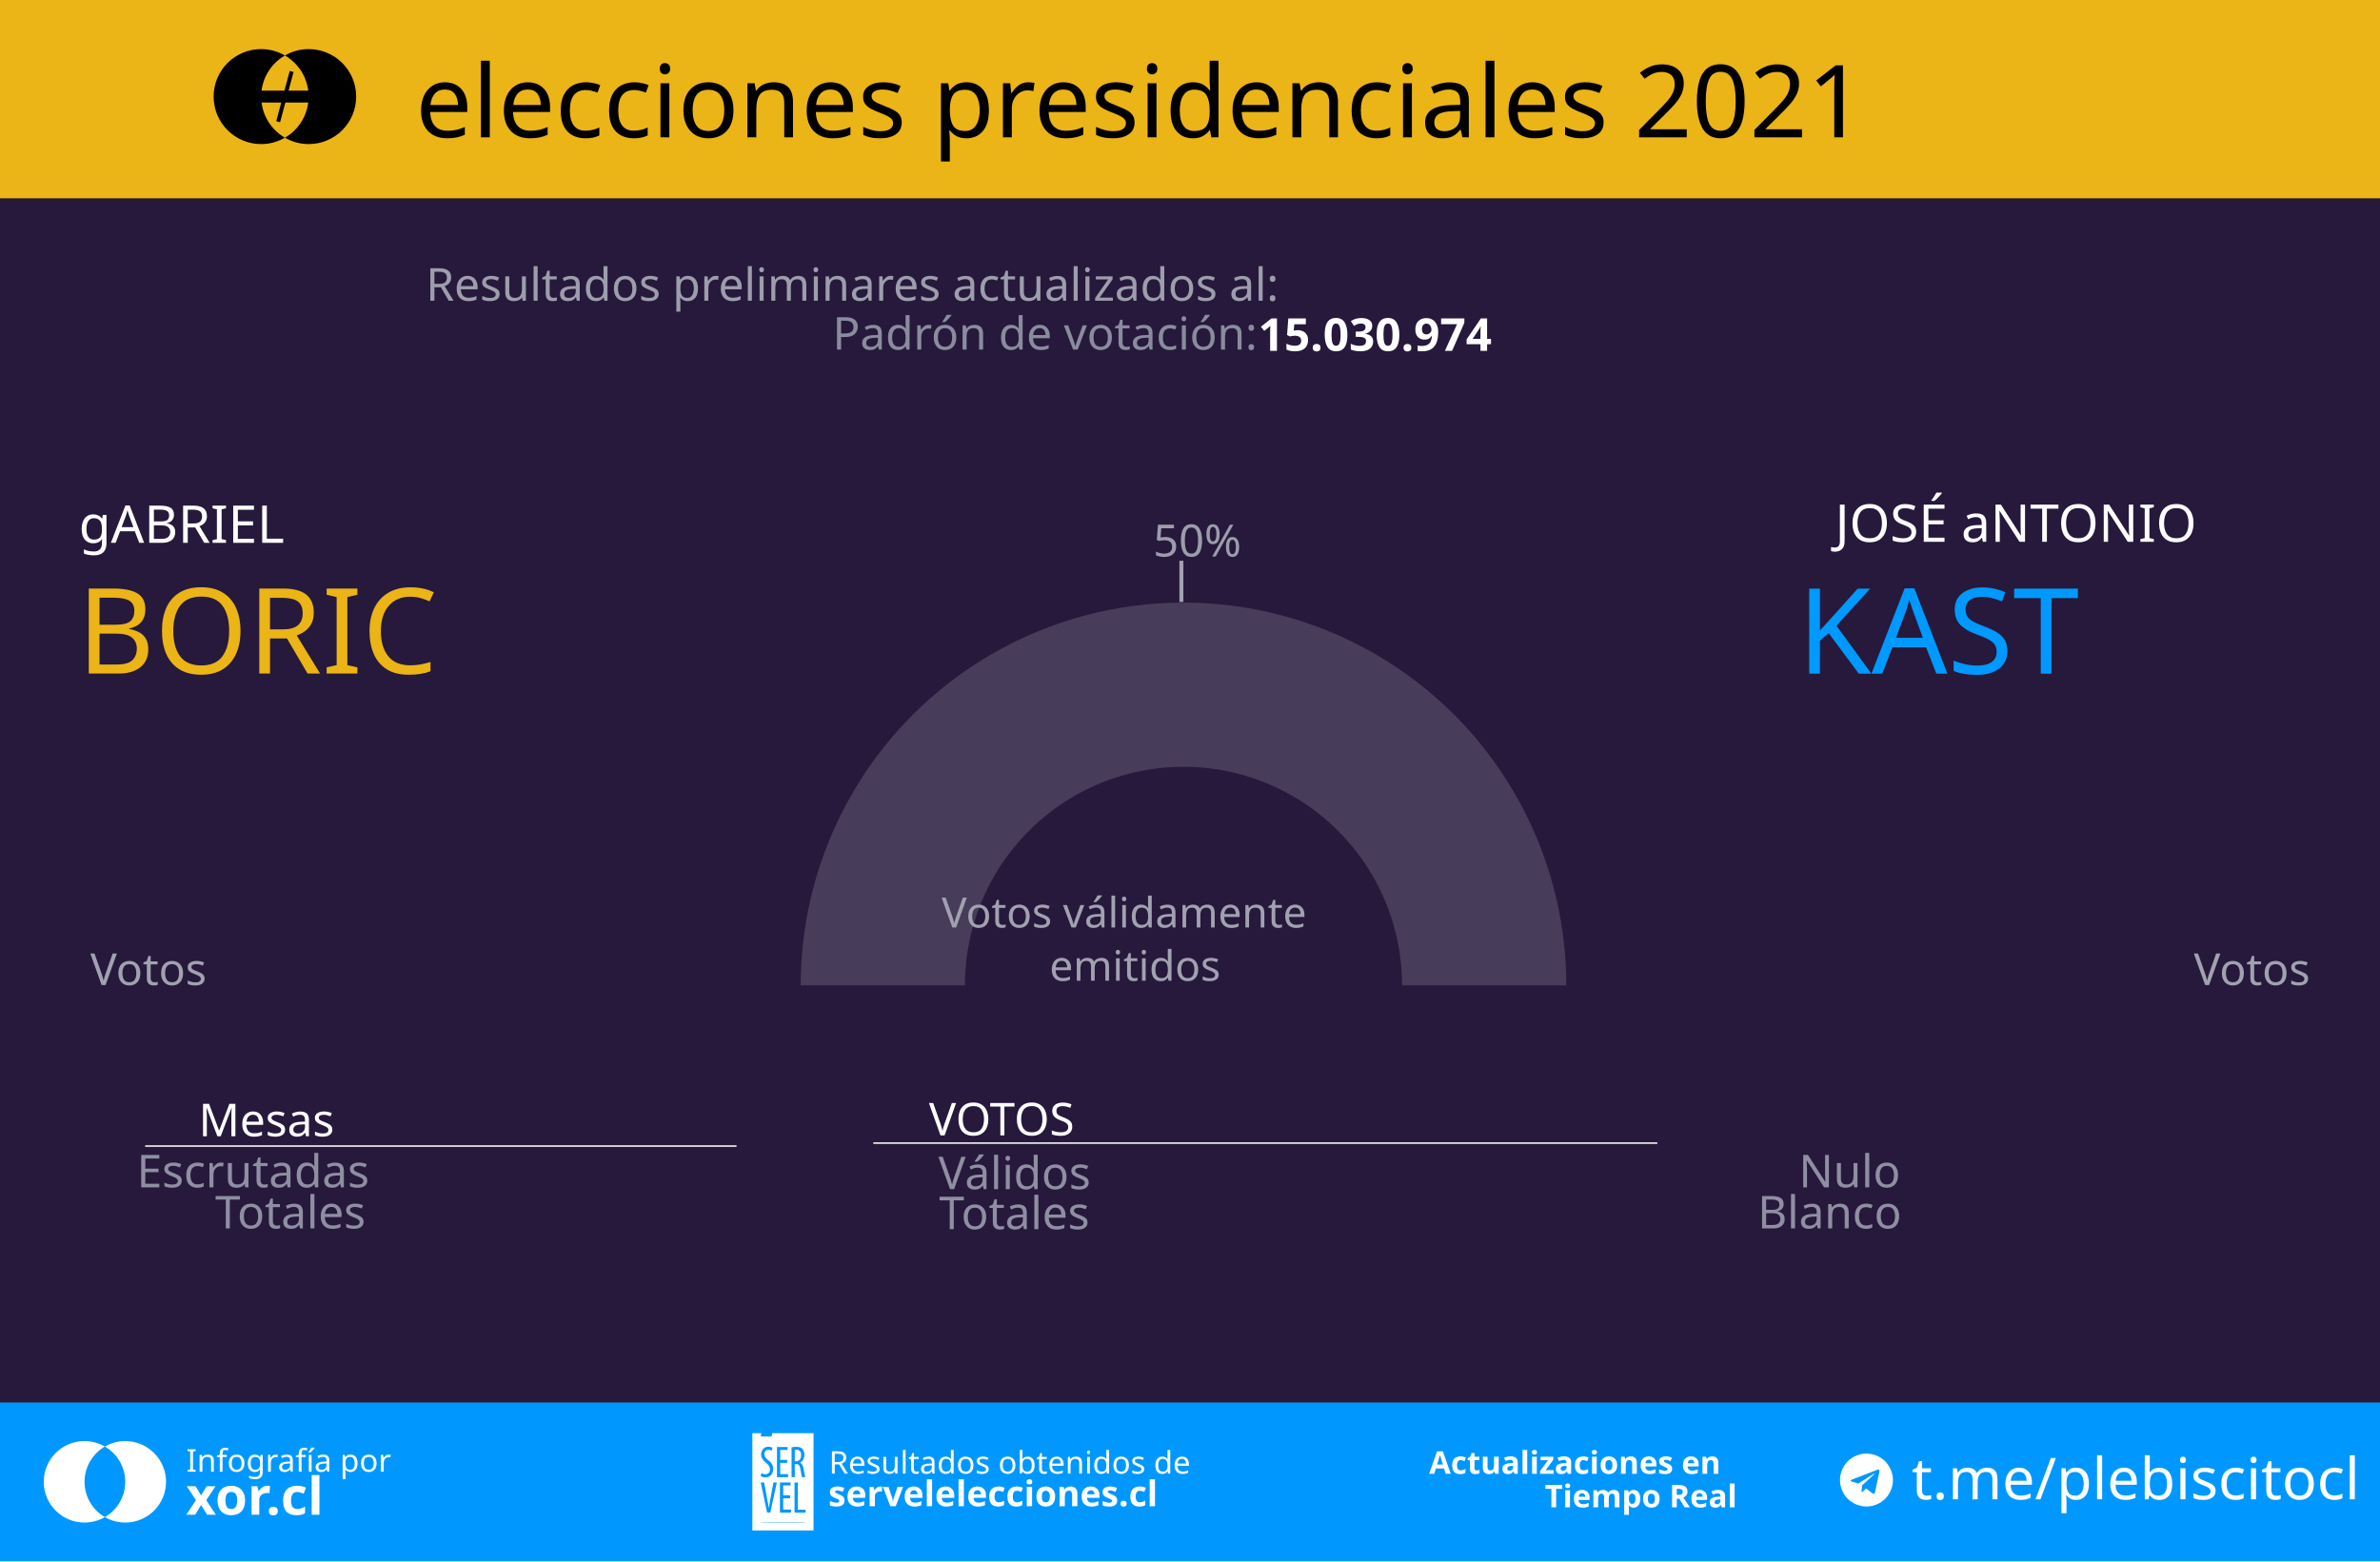
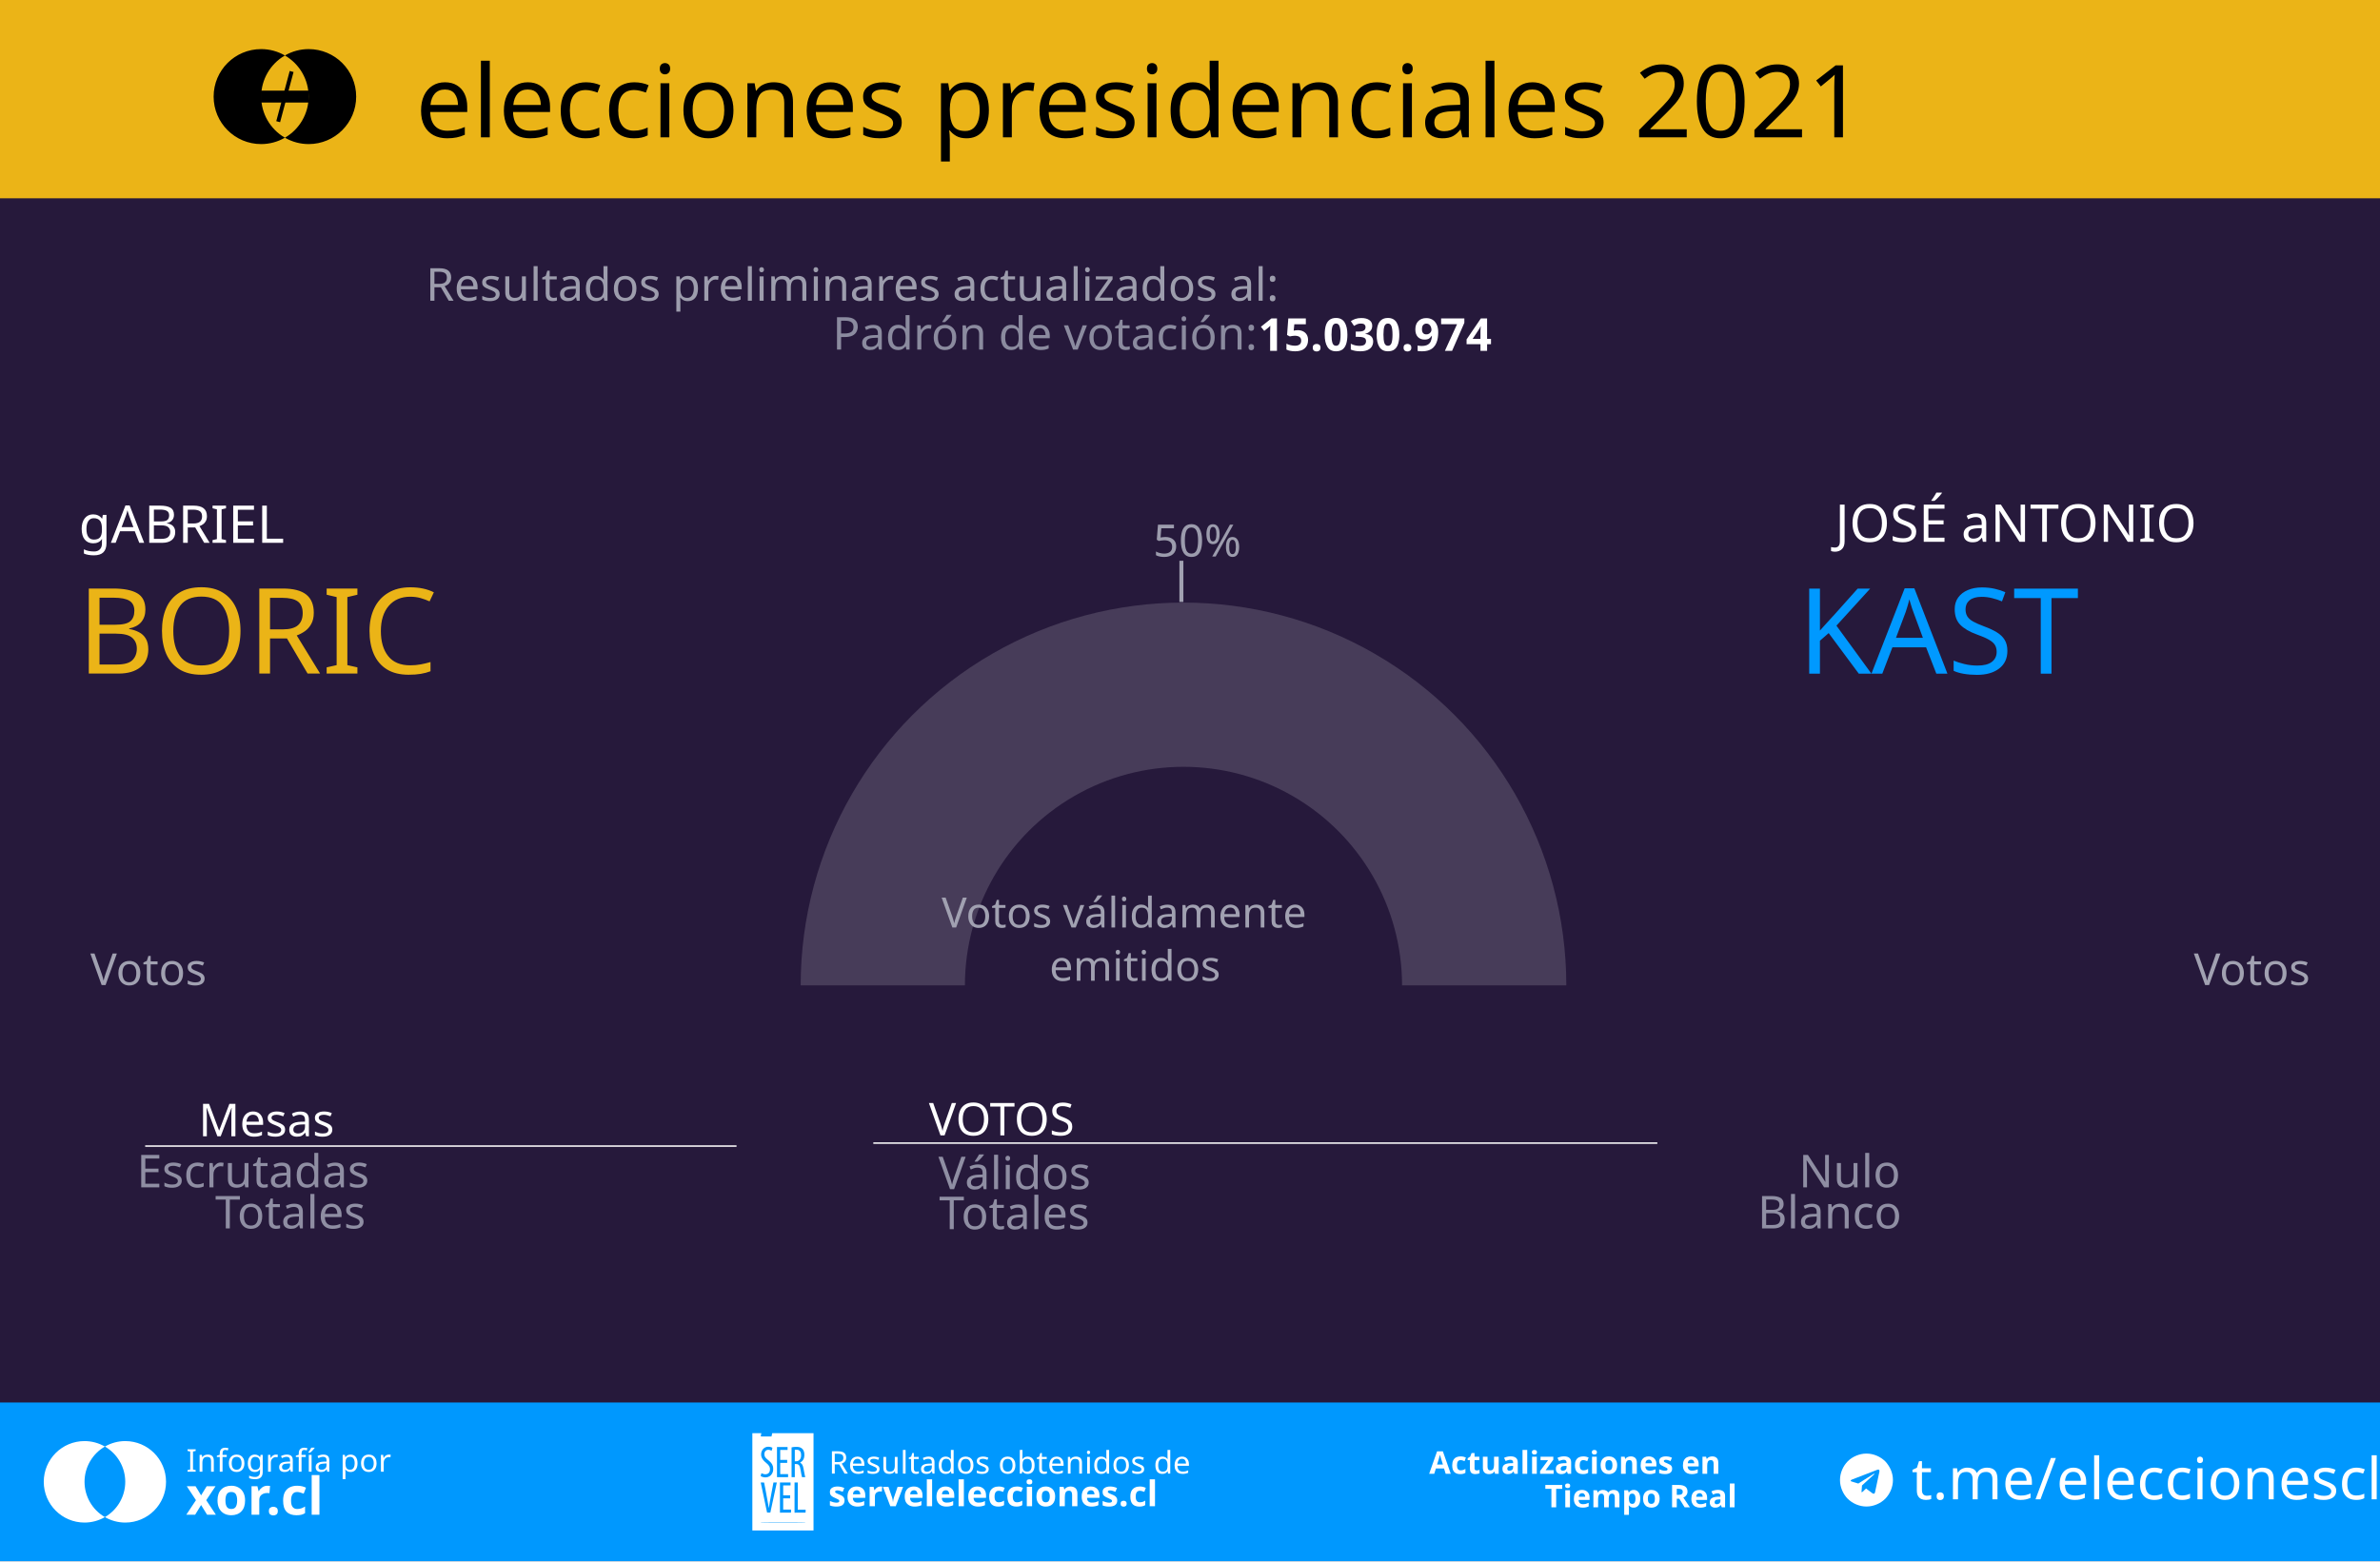
<svg xmlns="http://www.w3.org/2000/svg" width="600mm" height="393.624mm" viewBox="0 0 600 393.624" version="1.1" id="svg1043">
  <defs id="defs1037">
    <rect x="-236.895" y="210.758" width="211.73" height="91.642" id="rect2922" />
    <clipPath clipPathUnits="userSpaceOnUse" id="clipPath1648">
      <rect style="fill:#ffffff;stroke:#ffffff;stroke-width:1" id="rect1650" width="45.114" height="45.493" x="152.721" y="170.014" />
    </clipPath>
  </defs>
  <g id="layer1" transform="translate(151.8208,23.43088)">
    <rect style="fill:#26193b;fill-opacity:1;stroke-width:0.281" id="rect1614" width="600" height="393.624" x="-151.821" y="-23.431" />
    <text xml:space="preserve" style="font-style:normal;font-weight:normal;font-size:11.465px;line-height:1.25;font-family:sans-serif;fill:#9d9dad;fill-opacity:1;stroke:none;stroke-width:0.287" x="-44.44" y="52.391" id="text1632-5-7">
      <tspan id="tspan1630-9-6" x="-44.44" y="52.391" style="font-style:normal;font-variant:normal;font-weight:normal;font-stretch:normal;font-family:Nunito;-inkscape-font-specification:Nunito;fill:#9d9dad;fill-opacity:1;stroke-width:0.287">Resultados preliminares actualizados al: </tspan>
    </text>
    <g id="g1677" transform="translate(-0.02844238)" style="stroke:none">
      <rect style="fill:#ebb417;fill-opacity:1;stroke:none;stroke-width:0.307" id="rect1367-9" width="600" height="50" x="-151.792" y="-23.431" />
      <g id="g1509" transform="translate(36.54489,0.2923608)" style="fill:#000000;stroke:none">
        <g id="g1691" transform="translate(0,-4.053642)" style="fill:#000000;fill-opacity:1;stroke:none">
          <g id="g1061" transform="translate(70.16845,197.8161)" style="fill:#000000;fill-opacity:1;stroke:none">
            <g transform="matrix(0.5966778,0,0,0.5966778,-235.0461,-255.0032)" id="layer1-3-4" style="fill:#000000;fill-opacity:1;stroke:none">
              <path transform="matrix(0.2645833,0,0,0.2645833,59.63098,82.60943)" d="M 43.02,3.838 A 75.851,75.851 0 0 0 -32.832,79.689 75.851,75.851 0 0 0 43.02,155.539 75.851,75.851 0 0 0 80.979,145.357 75.851,75.851 0 0 1 43.086,79.689 75.851,75.851 0 0 1 80.979,14.02 75.851,75.851 0 0 0 43.02,3.838 Z M 80.979,14.02 A 75.851,75.851 0 0 1 118.869,79.689 75.851,75.851 0 0 1 80.979,145.357 75.851,75.851 0 0 0 118.938,155.539 75.851,75.851 0 0 0 194.789,79.689 75.851,75.851 0 0 0 118.938,3.838 75.851,75.851 0 0 0 80.979,14.02 Z" style="fill:#000000;fill-opacity:1;stroke:none;stroke-width:0.378;stroke-linecap:round;stroke-linejoin:round" id="path1075-3" />
            </g>
            <g id="g2693" style="opacity:1;fill:#000000;fill-opacity:1;stroke:none">
              <path style="color:#000000;font-style:normal;font-variant:normal;font-weight:normal;font-stretch:normal;font-size:medium;line-height:normal;font-family:sans-serif;font-variant-ligatures:normal;font-variant-position:normal;font-variant-caps:normal;font-variant-numeric:normal;font-variant-alternates:normal;font-variant-east-asian:normal;font-feature-settings:normal;font-variation-settings:normal;text-indent:0;text-align:start;text-decoration:none;text-decoration-line:none;text-decoration-style:solid;text-decoration-color:#000000;letter-spacing:normal;word-spacing:normal;text-transform:none;writing-mode:lr-tb;direction:ltr;text-orientation:mixed;dominant-baseline:auto;baseline-shift:baseline;text-anchor:start;white-space:normal;shape-padding:0;shape-margin:0;inline-size:0;clip-rule:nonzero;display:inline;overflow:visible;visibility:visible;isolation:auto;mix-blend-mode:normal;color-interpolation:sRGB;color-interpolation-filters:linearRGB;solid-color:#000000;solid-opacity:1;vector-effect:none;fill:#000000;fill-opacity:1;fill-rule:nonzero;stroke:none;stroke-width:3;stroke-linecap:butt;stroke-linejoin:miter;stroke-miterlimit:4;stroke-dasharray:none;stroke-dashoffset:0;stroke-opacity:1;color-rendering:auto;image-rendering:auto;shape-rendering:auto;text-rendering:auto;enable-background:accumulate;stop-color:#000000;stop-opacity:1" d="m -192.742,-193.131 h 12.12" id="path2695" />
              <path style="color:#000000;font-style:normal;font-variant:normal;font-weight:normal;font-stretch:normal;font-size:medium;line-height:normal;font-family:sans-serif;font-variant-ligatures:normal;font-variant-position:normal;font-variant-caps:normal;font-variant-numeric:normal;font-variant-alternates:normal;font-variant-east-asian:normal;font-feature-settings:normal;font-variation-settings:normal;text-indent:0;text-align:start;text-decoration:none;text-decoration-line:none;text-decoration-style:solid;text-decoration-color:#000000;letter-spacing:normal;word-spacing:normal;text-transform:none;writing-mode:lr-tb;direction:ltr;text-orientation:mixed;dominant-baseline:auto;baseline-shift:baseline;text-anchor:start;white-space:normal;shape-padding:0;shape-margin:0;inline-size:0;clip-rule:nonzero;display:inline;overflow:visible;visibility:visible;isolation:auto;mix-blend-mode:normal;color-interpolation:sRGB;color-interpolation-filters:linearRGB;solid-color:#000000;solid-opacity:1;vector-effect:none;fill:#000000;fill-opacity:1;fill-rule:nonzero;stroke:none;stroke-width:3;stroke-linecap:butt;stroke-linejoin:miter;stroke-miterlimit:4;stroke-dasharray:none;stroke-dashoffset:0;stroke-opacity:1;color-rendering:auto;image-rendering:auto;shape-rendering:auto;text-rendering:auto;enable-background:accumulate;stop-color:#000000;stop-opacity:1" d="m -192.742,-194.631 v 3 h 12.121 v -3 z" id="path2697" />
            </g>
            <g id="g2699" style="opacity:1;fill:#000000;fill-opacity:1;stroke:none">
              <path style="color:#000000;font-style:normal;font-variant:normal;font-weight:normal;font-stretch:normal;font-size:medium;line-height:normal;font-family:sans-serif;font-variant-ligatures:normal;font-variant-position:normal;font-variant-caps:normal;font-variant-numeric:normal;font-variant-alternates:normal;font-variant-east-asian:normal;font-feature-settings:normal;font-variation-settings:normal;text-indent:0;text-align:start;text-decoration:none;text-decoration-line:none;text-decoration-style:solid;text-decoration-color:#000000;letter-spacing:normal;word-spacing:normal;text-transform:none;writing-mode:lr-tb;direction:ltr;text-orientation:mixed;dominant-baseline:auto;baseline-shift:baseline;text-anchor:start;white-space:normal;shape-padding:0;shape-margin:0;inline-size:0;clip-rule:nonzero;display:inline;overflow:visible;visibility:visible;isolation:auto;mix-blend-mode:normal;color-interpolation:sRGB;color-interpolation-filters:linearRGB;solid-color:#000000;solid-opacity:1;vector-effect:none;fill:#000000;fill-opacity:1;fill-rule:nonzero;stroke:none;stroke-width:1;stroke-linecap:butt;stroke-linejoin:miter;stroke-miterlimit:4;stroke-dasharray:none;stroke-dashoffset:0;stroke-opacity:1;color-rendering:auto;image-rendering:auto;shape-rendering:auto;text-rendering:auto;enable-background:accumulate;stop-color:#000000;stop-opacity:1" d="m -188.377,-186.803 3.391,-12.657" id="path2701" />
              <path style="color:#000000;font-style:normal;font-variant:normal;font-weight:normal;font-stretch:normal;font-size:medium;line-height:normal;font-family:sans-serif;font-variant-ligatures:normal;font-variant-position:normal;font-variant-caps:normal;font-variant-numeric:normal;font-variant-alternates:normal;font-variant-east-asian:normal;font-feature-settings:normal;font-variation-settings:normal;text-indent:0;text-align:start;text-decoration:none;text-decoration-line:none;text-decoration-style:solid;text-decoration-color:#000000;letter-spacing:normal;word-spacing:normal;text-transform:none;writing-mode:lr-tb;direction:ltr;text-orientation:mixed;dominant-baseline:auto;baseline-shift:baseline;text-anchor:start;white-space:normal;shape-padding:0;shape-margin:0;inline-size:0;clip-rule:nonzero;display:inline;overflow:visible;visibility:visible;isolation:auto;mix-blend-mode:normal;color-interpolation:sRGB;color-interpolation-filters:linearRGB;solid-color:#000000;solid-opacity:1;vector-effect:none;fill:#000000;fill-opacity:1;fill-rule:nonzero;stroke:none;stroke-width:1;stroke-linecap:butt;stroke-linejoin:miter;stroke-miterlimit:4;stroke-dasharray:none;stroke-dashoffset:0;stroke-opacity:1;color-rendering:auto;image-rendering:auto;shape-rendering:auto;text-rendering:auto;enable-background:accumulate;stop-color:#000000;stop-opacity:1" d="m -185.469,-199.59 -3.391,12.658 0.965,0.258 3.393,-12.656 z" id="path2703" />
            </g>
          </g>
        </g>
        <text xml:space="preserve" style="font-style:normal;font-weight:normal;font-size:25.4px;line-height:1.25;font-family:sans-serif;fill:#000000;fill-opacity:1;stroke:none;stroke-width:0.751" x="-83.579" y="10.901" id="text1632-7-3">
          <tspan id="tspan1630-7-1" x="-83.579" y="10.901" style="font-style:normal;font-variant:normal;font-weight:normal;font-stretch:normal;font-size:25.4px;font-family:'LEMON MILK';-inkscape-font-specification:'LEMON MILK';fill:#000000;fill-opacity:1;stroke:none;stroke-width:0.751">elecciones presidenciales 2021</tspan>
        </text>
      </g>
    </g>
    <text xml:space="preserve" style="font-style:normal;font-weight:normal;font-size:9.021px;line-height:1.25;font-family:sans-serif;fill:#a1a1b1;fill-opacity:1;stroke:none;stroke-width:0.226" x="158.414" y="242.063" id="text1632-0-4-6">
      <tspan id="tspan1630-3-44-2" x="158.414" y="242.063" style="font-style:normal;font-variant:normal;font-weight:normal;font-stretch:normal;font-family:'LEMON MILK';-inkscape-font-specification:'LEMON MILK';fill:#a1a1b1;fill-opacity:1;stroke-width:0.226" />
    </text>
    <text xml:space="preserve" style="font-style:normal;font-weight:normal;font-size:9.021px;line-height:1.25;font-family:sans-serif;fill:#a1a1b1;fill-opacity:1;stroke:none;stroke-width:0.226" x="158.39" y="253.822" id="text1632-0-4-6-7">
      <tspan id="tspan1630-3-44-2-0" x="158.39" y="253.822" style="font-style:normal;font-variant:normal;font-weight:normal;font-stretch:normal;font-family:'LEMON MILK';-inkscape-font-specification:'LEMON MILK';fill:#a1a1b1;fill-opacity:1;stroke-width:0.226" />
    </text>
    <text xml:space="preserve" style="font-style:normal;font-weight:normal;font-size:11.441px;line-height:1.25;font-family:sans-serif;fill:#8b8b9f;fill-opacity:1;stroke:none;stroke-width:0.286" x="58.079" y="64.72" id="text1632-5-73-2-5-62">
      <tspan id="tspan1630-9-65-1-7-6" x="58.079" y="64.72" style="font-style:normal;font-variant:normal;font-weight:normal;font-stretch:normal;font-family:Nunito;-inkscape-font-specification:Nunito;fill:#8b8b9f;fill-opacity:1;stroke-width:0.286">Padrón de votación: <tspan style="font-style:normal;font-variant:normal;font-weight:normal;font-stretch:normal;font-family:Nunito;-inkscape-font-specification:Nunito;fill:#ffffff" id="tspan2918" />
      </tspan>
    </text>
    <text xml:space="preserve" id="text2920" style="font-style:normal;font-weight:normal;font-size:10.583px;line-height:1.25;font-family:sans-serif;white-space:pre;shape-inside:url(#rect2922);fill:#000000;fill-opacity:1;stroke:none" />
    <g id="g1222">
      <text xml:space="preserve" style="font-style:normal;font-weight:normal;font-size:30.037px;line-height:1.25;font-family:sans-serif;fill:#ebb417;fill-opacity:1;stroke:none;stroke-width:0.751" x="-132.338" y="146.399" id="text1632">
        <tspan id="tspan1630" x="-132.338" y="146.399" style="font-style:normal;font-variant:normal;font-weight:normal;font-stretch:normal;font-family:'LEMON MILK';-inkscape-font-specification:'LEMON MILK';fill:#ebb417;fill-opacity:1;stroke-width:0.751">BORIC</tspan>
      </text>
      <text xml:space="preserve" style="font-style:normal;font-weight:normal;font-size:30.037px;line-height:1.25;font-family:sans-serif;fill:#0099ff;fill-opacity:1;stroke:none;stroke-width:0.751" x="427.021" y="146.429" id="text1632-1">
        <tspan id="tspan1630-1" x="427.021" y="146.429" style="font-style:normal;font-variant:normal;font-weight:normal;font-stretch:normal;font-family:'LEMON MILK';-inkscape-font-specification:'LEMON MILK';text-align:end;text-anchor:end;fill:#0099ff;fill-opacity:1;stroke-width:0.751">KAST</tspan>
      </text>
      <text xml:space="preserve" style="font-style:normal;font-weight:normal;font-size:13.138px;line-height:1.25;font-family:sans-serif;fill:#ffffff;fill-opacity:1;stroke:none;stroke-width:0.328" x="-131.951" y="113.435" id="text1632-7-3-9">
        <tspan id="tspan1630-7-1-7" x="-131.951" y="113.435" style="font-style:normal;font-variant:normal;font-weight:normal;font-stretch:normal;font-family:'LEMON MILK';-inkscape-font-specification:'LEMON MILK';fill:#ffffff;stroke-width:0.328">gABRIEL</tspan>
      </text>
      <text xml:space="preserve" style="font-style:normal;font-weight:normal;font-size:13.138px;line-height:1.25;font-family:sans-serif;fill:#ffffff;fill-opacity:1;stroke:none;stroke-width:0.328" x="425.865" y="113.178" id="text1632-7-3-9-3">
        <tspan id="tspan1630-7-1-7-67" x="425.865" y="113.178" style="font-style:normal;font-variant:normal;font-weight:normal;font-stretch:normal;font-family:'LEMON MILK';-inkscape-font-specification:'LEMON MILK';text-align:end;text-anchor:end;fill:#ffffff;stroke-width:0.328">JOSÉ aNTONIO</tspan>
      </text>
      <g id="g1893" transform="translate(0,18.0614)">
        <text xml:space="preserve" style="font-style:normal;font-weight:normal;font-size:11.147px;line-height:1.25;font-family:sans-serif;fill:#a1a1b1;fill-opacity:1;stroke:none;stroke-width:0.279" x="-129.048" y="206.873" id="text1632-0-4-1">
          <tspan id="tspan1630-3-44-5" x="-129.048" y="206.873" style="font-style:normal;font-variant:normal;font-weight:normal;font-stretch:normal;font-family:Nunito;-inkscape-font-specification:Nunito;fill:#a1a1b1;fill-opacity:1;stroke-width:0.279">Votos</tspan>
        </text>
      </g>
      <g id="g1751" transform="translate(0,10.58333)">
        <g id="g1661">
          <g id="g1654">
            <path id="path1652" style="fill:#ffffff;fill-opacity:0.156;stroke-width:1.152" d="M 371.469,494.557 A 364.753,364.753 0 0 0 189.092,810.441 h 156.494 a 208.26,208.26 0 0 1 104.129,-180.359 208.26,208.26 0 0 1 208.26,0 208.26,208.26 0 0 1 104.131,180.359 H 918.598 A 364.753,364.753 0 0 0 736.221,494.557 a 364.753,364.753 0 0 0 -364.752,0 z" transform="scale(0.2645833)" />
            <path style="fill:#a1a1b1;fill-opacity:1;stroke:#a1a1b1;stroke-width:1.002;stroke-linecap:butt;stroke-linejoin:miter;stroke-miterlimit:4;stroke-dasharray:none;stroke-opacity:1" d="m 146.009,107.377 v 10.381" id="path2827" />
          </g>
          <text xml:space="preserve" style="font-style:normal;font-weight:normal;font-size:11.257px;line-height:1.25;font-family:sans-serif;fill:#9c9cad;fill-opacity:1;stroke:#000000;stroke-width:0.281;stroke-opacity:0" x="138.897" y="106.307" id="text1632-0-7">
            <tspan id="tspan1630-3-9" x="138.897" y="106.307" style="font-style:normal;font-variant:normal;font-weight:normal;font-stretch:normal;font-family:'LEMON MILK';-inkscape-font-specification:'LEMON MILK';fill:#9c9cad;fill-opacity:1;stroke:#000000;stroke-width:0.281;stroke-opacity:0">50%</tspan>
          </text>
        </g>
        <text xml:space="preserve" style="font-style:normal;font-weight:normal;font-size:10.583px;line-height:1.25;font-family:sans-serif;fill:#a1a1b1;fill-opacity:1;stroke:none;stroke-width:0.176" x="146.707" y="199.849" id="text1632-0-4-1-5-7">
          <tspan x="146.707" y="199.849" style="font-style:normal;font-variant:normal;font-weight:normal;font-stretch:normal;font-size:10.583px;font-family:Nunito;-inkscape-font-specification:Nunito;text-align:center;text-anchor:middle;fill:#a1a1b1;fill-opacity:1;stroke-width:0.176" id="tspan3066">Votos válidamente</tspan>
          <tspan x="146.707" y="213.275" style="font-style:normal;font-variant:normal;font-weight:normal;font-stretch:normal;font-size:10.583px;font-family:Nunito;-inkscape-font-specification:Nunito;text-align:center;text-anchor:middle;fill:#a1a1b1;fill-opacity:1;stroke-width:0.176" id="tspan1541">emitidos</tspan>
        </text>
      </g>
      <g id="g1901" transform="translate(0,18.0614)">
        <text xml:space="preserve" style="font-style:normal;font-weight:normal;font-size:11.147px;line-height:1.25;font-family:sans-serif;fill:#a1a1b1;fill-opacity:1;stroke:none;stroke-width:0.279" x="401.249" y="206.873" id="text1632-0-4-1-3">
          <tspan id="tspan1630-3-44-5-6" x="401.249" y="206.873" style="font-style:normal;font-variant:normal;font-weight:normal;font-stretch:normal;font-family:Nunito;-inkscape-font-specification:Nunito;fill:#a1a1b1;fill-opacity:1;stroke-width:0.279">Votos</tspan>
        </text>
      </g>
      <g id="g2153" transform="translate(0,10.58333)">
        <g id="g1032">
          <text xml:space="preserve" style="font-style:normal;font-weight:normal;font-size:11.441px;line-height:1.25;font-family:sans-serif;fill:#8f8ea3;fill-opacity:1;stroke:none;stroke-width:0.286" x="301.663" y="265.356" id="text1632-5-73">
            <tspan id="tspan1630-9-65" x="301.663" y="265.356" style="font-style:normal;font-variant:normal;font-weight:normal;font-stretch:normal;font-family:Nunito;-inkscape-font-specification:Nunito;fill:#8f8ea3;fill-opacity:1;stroke-width:0.286">Nulo</tspan>
          </text>
          <g id="g992">
            <text xml:space="preserve" style="font-style:normal;font-weight:normal;font-size:11.441px;line-height:1.25;font-family:sans-serif;fill:#8f8ea3;fill-opacity:1;stroke:none;stroke-width:0.286" x="-117.328" y="265.356" id="text1632-5-73-2-9">
              <tspan id="tspan1630-9-65-1-3" x="-117.328" y="265.356" style="font-style:normal;font-variant:normal;font-weight:normal;font-stretch:normal;font-family:Nunito;-inkscape-font-specification:Nunito;fill:#8f8ea3;fill-opacity:1;stroke-width:0.286">Escrutadas</tspan>
            </text>
            <text xml:space="preserve" style="font-style:normal;font-weight:normal;font-size:11.441px;line-height:1.25;font-family:sans-serif;fill:#8f8ea3;fill-opacity:1;stroke:none;stroke-width:0.286" x="-97.571" y="275.72" id="text1632-5-73-2-5-6">
              <tspan id="tspan1630-9-65-1-7-0" x="-97.571" y="275.72" style="font-style:normal;font-variant:normal;font-weight:normal;font-stretch:normal;font-family:Nunito;-inkscape-font-specification:Nunito;fill:#8f8ea3;fill-opacity:1;stroke-width:0.286">Totales</tspan>
            </text>
            <text xml:space="preserve" style="font-style:normal;font-weight:normal;font-size:11.441px;line-height:1.25;font-family:sans-serif;fill:#ffffff;fill-opacity:1;stroke:none;stroke-width:0.286" x="-101.741" y="252.48" id="text1632-5-73-2-5-7">
              <tspan id="tspan1630-9-65-1-7-5" x="-101.741" y="252.48" style="font-style:normal;font-variant:normal;font-weight:normal;font-stretch:normal;font-family:'LEMON MILK';-inkscape-font-specification:'LEMON MILK';fill:#ffffff;fill-opacity:1;stroke-width:0.286">Mesas</tspan>
            </text>
            <path style="fill:#ffffff;fill-opacity:1;stroke:#ffffff;stroke-width:0.368;stroke-linecap:butt;stroke-linejoin:miter;stroke-miterlimit:4;stroke-dasharray:none;stroke-opacity:1" d="M -115.223,254.952 H 33.858" id="path1227" />
          </g>
          <g id="g1010" transform="translate(0,0.1851678)">
            <text xml:space="preserve" style="font-style:normal;font-weight:normal;font-size:11.441px;line-height:1.25;font-family:sans-serif;fill:#8f8ea3;fill-opacity:1;stroke:none;stroke-width:0.286" x="84.758" y="265.631" id="text1632-5-73-2-9-5">
              <tspan id="tspan1630-9-65-1-3-9" x="84.758" y="265.631" style="font-style:normal;font-variant:normal;font-weight:normal;font-stretch:normal;font-family:Nunito;-inkscape-font-specification:Nunito;fill:#8f8ea3;fill-opacity:1;stroke-width:0.286">Válidos</tspan>
            </text>
            <text xml:space="preserve" style="font-style:normal;font-weight:normal;font-size:11.441px;line-height:1.25;font-family:sans-serif;fill:#8f8ea3;fill-opacity:1;stroke:none;stroke-width:0.286" x="84.936" y="275.72" id="text1632-5-73-2-5-6-2">
              <tspan id="tspan1630-9-65-1-7-0-2" x="84.936" y="275.72" style="font-style:normal;font-variant:normal;font-weight:normal;font-stretch:normal;font-family:Nunito;-inkscape-font-specification:Nunito;fill:#8f8ea3;fill-opacity:1;stroke-width:0.286">Totales</tspan>
            </text>
            <text xml:space="preserve" style="font-style:normal;font-weight:normal;font-size:11.441px;line-height:1.25;font-family:sans-serif;fill:#ffffff;fill-opacity:1;stroke:none;stroke-width:0.286" x="82.354" y="252.077" id="text1632-5-73-2-5-7-6">
              <tspan id="tspan1630-9-65-1-7-5-1" x="82.354" y="252.077" style="font-style:normal;font-variant:normal;font-weight:normal;font-stretch:normal;font-family:'LEMON MILK';-inkscape-font-specification:'LEMON MILK';fill:#ffffff;fill-opacity:1;stroke-width:0.286">VOTOS</tspan>
            </text>
            <path style="fill:#ffffff;fill-opacity:1;stroke:#ffffff;stroke-width:0.368;stroke-linecap:butt;stroke-linejoin:miter;stroke-miterlimit:4;stroke-dasharray:none;stroke-opacity:1" d="M 68.342,254.019 H 265.993" id="path1227-2" />
          </g>
          <text xml:space="preserve" style="font-style:normal;font-weight:normal;font-size:11.441px;line-height:1.25;font-family:sans-serif;fill:#8f8ea3;fill-opacity:1;stroke:none;stroke-width:0.286" x="291.286" y="275.72" id="text1632-5-73-93">
            <tspan id="tspan1630-9-65-1" x="291.286" y="275.72" style="font-style:normal;font-variant:normal;font-weight:normal;font-stretch:normal;font-family:Nunito;-inkscape-font-specification:Nunito;fill:#8f8ea3;fill-opacity:1;stroke-width:0.286">Blanco</tspan>
          </text>
        </g>
      </g>
    </g>
    <rect style="fill:#0098fe;fill-opacity:1;stroke:none;stroke-width:0.274" id="rect1367" width="600" height="40" x="-151.821" y="330.193" />
    <g id="g3026" transform="translate(-151.1284,-206.3757)" style="stroke:none">
      <g id="g1562" transform="translate(-83.4098,53.27939)" style="stroke:none">
        <g transform="matrix(0.5118444,0,0,0.5118444,67.67329,450.2147)" id="layer1-3" style="fill:#ffffff;fill-opacity:1;stroke:none">
          <path d="M 43.02,3.838 A 75.851,75.851 0 0 0 -32.832,79.689 75.851,75.851 0 0 0 43.02,155.539 75.851,75.851 0 0 0 80.979,145.357 75.851,75.851 0 0 1 43.086,79.689 75.851,75.851 0 0 1 80.979,14.02 75.851,75.851 0 0 0 43.02,3.838 Z M 80.979,14.02 A 75.851,75.851 0 0 1 118.869,79.689 75.851,75.851 0 0 1 80.979,145.357 75.851,75.851 0 0 0 118.938,155.539 75.851,75.851 0 0 0 194.789,79.689 75.851,75.851 0 0 0 118.938,3.838 75.851,75.851 0 0 0 80.979,14.02 Z" style="fill:#ffffff;fill-opacity:1;stroke:none;stroke-width:0.378;stroke-linecap:round;stroke-linejoin:round" id="path1075" transform="matrix(0.2645833,0,0,0.2645833,59.63098,82.60943)" />
        </g>
        <text xml:space="preserve" style="font-style:normal;font-weight:normal;font-size:13.152px;line-height:1.25;font-family:sans-serif;fill:#ffffff;fill-opacity:1;stroke:none;stroke-width:0.329" x="129.616" y="511.589" id="text929">
          <tspan id="tspan927" x="129.616" y="511.589" style="font-style:normal;font-variant:normal;font-weight:bold;font-stretch:normal;font-family:Hack;-inkscape-font-specification:Hack;fill:#ffffff;fill-opacity:1;stroke:none;stroke-width:0.329">xor.cl</tspan>
        </text>
        <text xml:space="preserve" style="font-style:normal;font-weight:normal;font-size:7.909px;line-height:1.25;font-family:sans-serif;fill:#ffffff;fill-opacity:1;stroke:none;stroke-width:0.198" x="129.686" y="500.735" id="text929-8">
          <tspan id="tspan927-5" x="129.686" y="500.735" style="font-style:normal;font-variant:normal;font-weight:normal;font-stretch:normal;font-family:Nunito;-inkscape-font-specification:Nunito;fill:#ffffff;fill-opacity:1;stroke:none;stroke-width:0.198">Infografía por </tspan>
        </text>
      </g>
    </g>
    <g id="g1628" style="stroke:none" transform="translate(0,-206.3757)">
      <text xml:space="preserve" style="font-style:normal;font-weight:normal;font-size:7.909px;line-height:1.05;font-family:sans-serif;fill:#ffffff;fill-opacity:1;stroke:none;stroke-width:0.198" x="300.472" y="554.55" id="text929-8-6">
        <tspan id="tspan927-5-8" x="300.472" y="554.55" style="font-style:normal;font-variant:normal;font-weight:900;font-stretch:normal;font-family:Nunito;-inkscape-font-specification:'Nunito Heavy';text-align:end;text-anchor:end;fill:#ffffff;fill-opacity:1;stroke:none;stroke-width:0.198">Actualizaciones en</tspan>
        <tspan x="300.472" y="563.001" style="font-style:normal;font-variant:normal;font-weight:900;font-stretch:normal;font-family:Nunito;-inkscape-font-specification:'Nunito Heavy';text-align:end;text-anchor:end;fill:#ffffff;fill-opacity:1;stroke:none;stroke-width:0.198" id="tspan1529">Tiempo Real</tspan>
      </text>
      <g id="g1586" transform="matrix(1.381206,0,0,1.381206,-158.0404,-141.4135)" style="stroke:none">
        <g id="g3055" transform="translate(0,6.879167)" style="stroke:none">
          <text xml:space="preserve" style="font-style:normal;font-weight:normal;font-size:10.583px;line-height:1.25;font-family:sans-serif;fill:#ffffff;fill-opacity:1;stroke:none;stroke-width:0.265" x="353.399" y="501.663" id="text929-5">
-             <tspan id="tspan927-9" x="353.399" y="501.663" style="font-style:normal;font-variant:normal;font-weight:normal;font-stretch:normal;font-family:Nunito;-inkscape-font-specification:Nunito;fill:#ffffff;fill-opacity:1;stroke:none;stroke-width:0.265">t.me/plebiscitocl</tspan>
+             <tspan id="tspan927-9" x="353.399" y="501.663" style="font-style:normal;font-variant:normal;font-weight:normal;font-stretch:normal;font-family:Nunito;-inkscape-font-specification:Nunito;fill:#ffffff;fill-opacity:1;stroke:none;stroke-width:0.265">t.me/eleccionescl</tspan>
          </text>
          <path d="m 349.62,496.264 c 0.251,0.599 0.387,1.218 0.387,1.875 0,0.657 -0.135,1.276 -0.387,1.875 -0.251,0.599 -0.599,1.102 -1.024,1.546 -0.425,0.425 -0.947,0.773 -1.546,1.024 -0.599,0.251 -1.218,0.387 -1.875,0.387 -0.657,0 -1.276,-0.135 -1.875,-0.387 -0.599,-0.251 -1.102,-0.599 -1.546,-1.024 -0.425,-0.425 -0.773,-0.947 -1.024,-1.546 -0.251,-0.599 -0.387,-1.218 -0.387,-1.875 0,-0.657 0.135,-1.276 0.387,-1.875 0.251,-0.599 0.599,-1.102 1.024,-1.546 0.425,-0.425 0.947,-0.773 1.546,-1.024 0.599,-0.251 1.218,-0.387 1.875,-0.387 0.657,0 1.276,0.135 1.875,0.387 0.599,0.251 1.102,0.599 1.546,1.024 0.425,0.445 0.754,0.966 1.024,1.546 z m -2.88,4.098 0.792,-3.73 c 0.039,-0.155 0.019,-0.271 -0.058,-0.348 -0.077,-0.077 -0.155,-0.077 -0.271,-0.039 l -4.658,1.798 c -0.097,0.039 -0.174,0.077 -0.213,0.135 -0.039,0.058 -0.039,0.097 -0.019,0.135 0.019,0.039 0.077,0.077 0.174,0.097 l 1.198,0.367 2.764,-1.74 c 0.077,-0.058 0.135,-0.058 0.174,-0.039 0.019,0.019 0.019,0.039 -0.019,0.077 l -2.242,2.049 -0.097,1.237 c 0.077,0 0.155,-0.039 0.251,-0.116 l 0.58,-0.561 1.198,0.889 c 0.251,0.135 0.387,0.058 0.445,-0.213 z" id="path6" style="fill:#ffffff;fill-opacity:1;stroke:none;stroke-width:0.193" />
        </g>
      </g>
    </g>
    <g id="g2639" transform="translate(25.26343,-154.735)" style="fill:#ffffff;stroke:none">
      <g id="g995-3" transform="matrix(1.23668,0,0,1.23668,-396.6596,130.7354)" style="fill:#ffffff;fill-opacity:1;stroke:none">
        <text xml:space="preserve" style="font-style:normal;font-weight:normal;font-size:7.226px;line-height:1.25;font-family:sans-serif;fill:#ffffff;fill-opacity:1;stroke:none;stroke-width:0.181" x="346.404" y="307.545" id="text929-6">
          <tspan id="tspan927-7" x="346.404" y="307.545" style="font-style:normal;font-variant:normal;font-weight:bold;font-stretch:normal;font-family:Nunito;-inkscape-font-specification:'Nunito Bold';fill:#ffffff;fill-opacity:1;stroke:none;stroke-width:0.181">servelelecciones.cl</tspan>
        </text>
        <text xml:space="preserve" style="font-style:normal;font-weight:normal;font-size:6.364px;line-height:1.25;font-family:sans-serif;fill:#ffffff;fill-opacity:1;stroke:none;stroke-width:0.159" x="346.537" y="300.901" id="text929-8-5">
          <tspan id="tspan927-5-3" x="346.537" y="300.901" style="font-style:normal;font-variant:normal;font-weight:normal;font-stretch:normal;font-family:Nunito;-inkscape-font-specification:Nunito;fill:#ffffff;fill-opacity:1;stroke:none;stroke-width:0.159">Resultados obtenidos de</tspan>
        </text>
      </g>
      <path id="path843" style="fill:#ffffff;fill-opacity:1;stroke:none;stroke-width:0.033" d="m 12.583,504.929 v -12.266 h 1.133 1.133 l -0.074,0.382 c -0.041,0.21 -0.075,0.401 -0.076,0.423 -0.001,0.033 0.28,0.039 1.356,0.033 l 1.358,-0.009 0.073,-0.342 c 0.04,-0.188 0.081,-0.375 0.091,-0.415 l 0.018,-0.073 h 5.205 5.205 v 12.266 12.266 h -7.711 -7.711 z m 13.404,10.33 c 0,-0.043 -0.651,-0.049 -5.661,-0.049 -5.01,0 -5.661,0.006 -5.661,0.049 0,0.043 0.651,0.049 5.661,0.049 5.01,0 5.661,-0.006 5.661,-0.049 z m -3.651,-2.953 0.009,-0.382 h -0.993 -0.993 v -1.415 -1.415 h 0.878 0.878 v -0.374 -0.374 h -0.878 -0.878 v -1.253 -1.253 h 0.927 0.927 v -0.374 -0.374 h -1.334 -1.334 v 3.807 3.807 l 1.391,-0.009 1.391,-0.009 z m 3.676,0.016 0.009,-0.366 h -0.993 -0.993 v -3.432 -3.432 h -0.407 -0.407 v 3.807 3.807 l 1.391,-0.009 1.391,-0.009 z m -8.149,-3.091 c 0.408,-1.892 0.776,-3.598 0.817,-3.79 l 0.076,-0.35 h -0.427 -0.427 l -0.431,2.302 c -0.476,2.54 -0.533,2.865 -0.641,3.651 -0.041,0.296 -0.082,0.516 -0.092,0.489 -0.01,-0.027 -0.043,-0.224 -0.073,-0.439 -0.078,-0.553 -0.279,-1.655 -0.713,-3.904 -0.207,-1.074 -0.384,-1.985 -0.393,-2.025 -0.016,-0.071 -0.028,-0.073 -0.439,-0.073 -0.232,0 -0.422,0.006 -0.422,0.014 0,0.011 1.437,6.814 1.563,7.396 l 0.037,0.171 0.412,-6e-5 0.412,-6e-5 z m -1.443,-5.489 c 0.662,-0.177 1.167,-0.703 1.359,-1.416 0.089,-0.332 0.08,-1.016 -0.019,-1.334 -0.202,-0.649 -0.476,-0.985 -1.436,-1.757 -0.508,-0.409 -0.716,-0.776 -0.716,-1.266 0,-0.522 0.252,-0.928 0.661,-1.063 0.259,-0.086 0.666,-0.052 0.946,0.079 0.123,0.058 0.228,0.101 0.232,0.096 0.004,-0.005 0.052,-0.173 0.106,-0.374 l 0.098,-0.365 -0.168,-0.081 c -0.372,-0.18 -0.907,-0.234 -1.308,-0.131 -0.835,0.213 -1.379,0.965 -1.381,1.909 -7.3e-4,0.322 0.046,0.539 0.179,0.829 0.204,0.445 0.492,0.784 1.079,1.268 0.775,0.64 1.018,1.069 0.978,1.732 -0.021,0.354 -0.114,0.602 -0.301,0.81 -0.358,0.399 -1.005,0.465 -1.637,0.169 -0.144,-0.068 -0.219,-0.088 -0.234,-0.063 -0.012,0.02 -0.056,0.183 -0.097,0.363 l -0.074,0.327 0.078,0.06 c 0.101,0.078 0.515,0.216 0.762,0.255 0.242,0.038 0.659,0.016 0.892,-0.046 z m 5.174,-0.375 v -0.39 h -0.992 -0.992 v -1.415 -1.415 h 0.878 0.878 v -0.374 -0.374 h -0.878 -0.878 v -1.253 -1.253 h 0.927 0.927 v -0.374 -0.374 h -1.334 -1.334 v 3.807 3.807 h 1.399 1.399 z m 1.692,-1.269 v -1.659 h 0.255 c 0.769,0 1.027,0.34 1.223,1.61 0.097,0.628 0.229,1.311 0.299,1.548 l 0.048,0.16 h 0.405 c 0.223,0 0.405,-0.004 0.405,-0.009 -3.4e-5,-0.005 -0.043,-0.179 -0.096,-0.387 -0.053,-0.208 -0.157,-0.743 -0.231,-1.188 -0.188,-1.122 -0.31,-1.488 -0.603,-1.8 -0.079,-0.084 -0.201,-0.179 -0.271,-0.211 l -0.128,-0.058 0.24,-0.16 c 0.385,-0.257 0.622,-0.571 0.761,-1.004 0.094,-0.293 0.133,-0.733 0.097,-1.106 -0.084,-0.886 -0.504,-1.432 -1.267,-1.647 -0.381,-0.107 -1.327,-0.094 -1.812,0.026 l -0.138,0.034 v 3.754 3.754 h 0.407 0.407 z m 0,-3.785 v -1.452 l 0.082,-0.021 c 0.17,-0.043 0.708,0.004 0.865,0.074 0.448,0.202 0.647,0.609 0.646,1.321 -6.14e-4,0.518 -0.114,0.85 -0.389,1.141 -0.238,0.252 -0.477,0.352 -0.887,0.372 l -0.318,0.015 z" />
    </g>
    <text xml:space="preserve" style="font-style:normal;font-weight:normal;font-size:11.441px;line-height:1.25;font-family:sans-serif;fill:#ffffff;fill-opacity:1;stroke:none;stroke-width:0.286" x="165.382" y="65.037" id="text1632-5-73-2-5-62-3">
      <tspan id="tspan1630-9-65-1-7-6-6" x="165.382" y="65.037" style="font-style:normal;font-variant:normal;font-weight:bold;font-stretch:normal;font-family:Nunito;-inkscape-font-specification:Nunito;fill:#ffffff;fill-opacity:1;stroke-width:0.286">15.030.974</tspan>
    </text>
  </g>
</svg>
